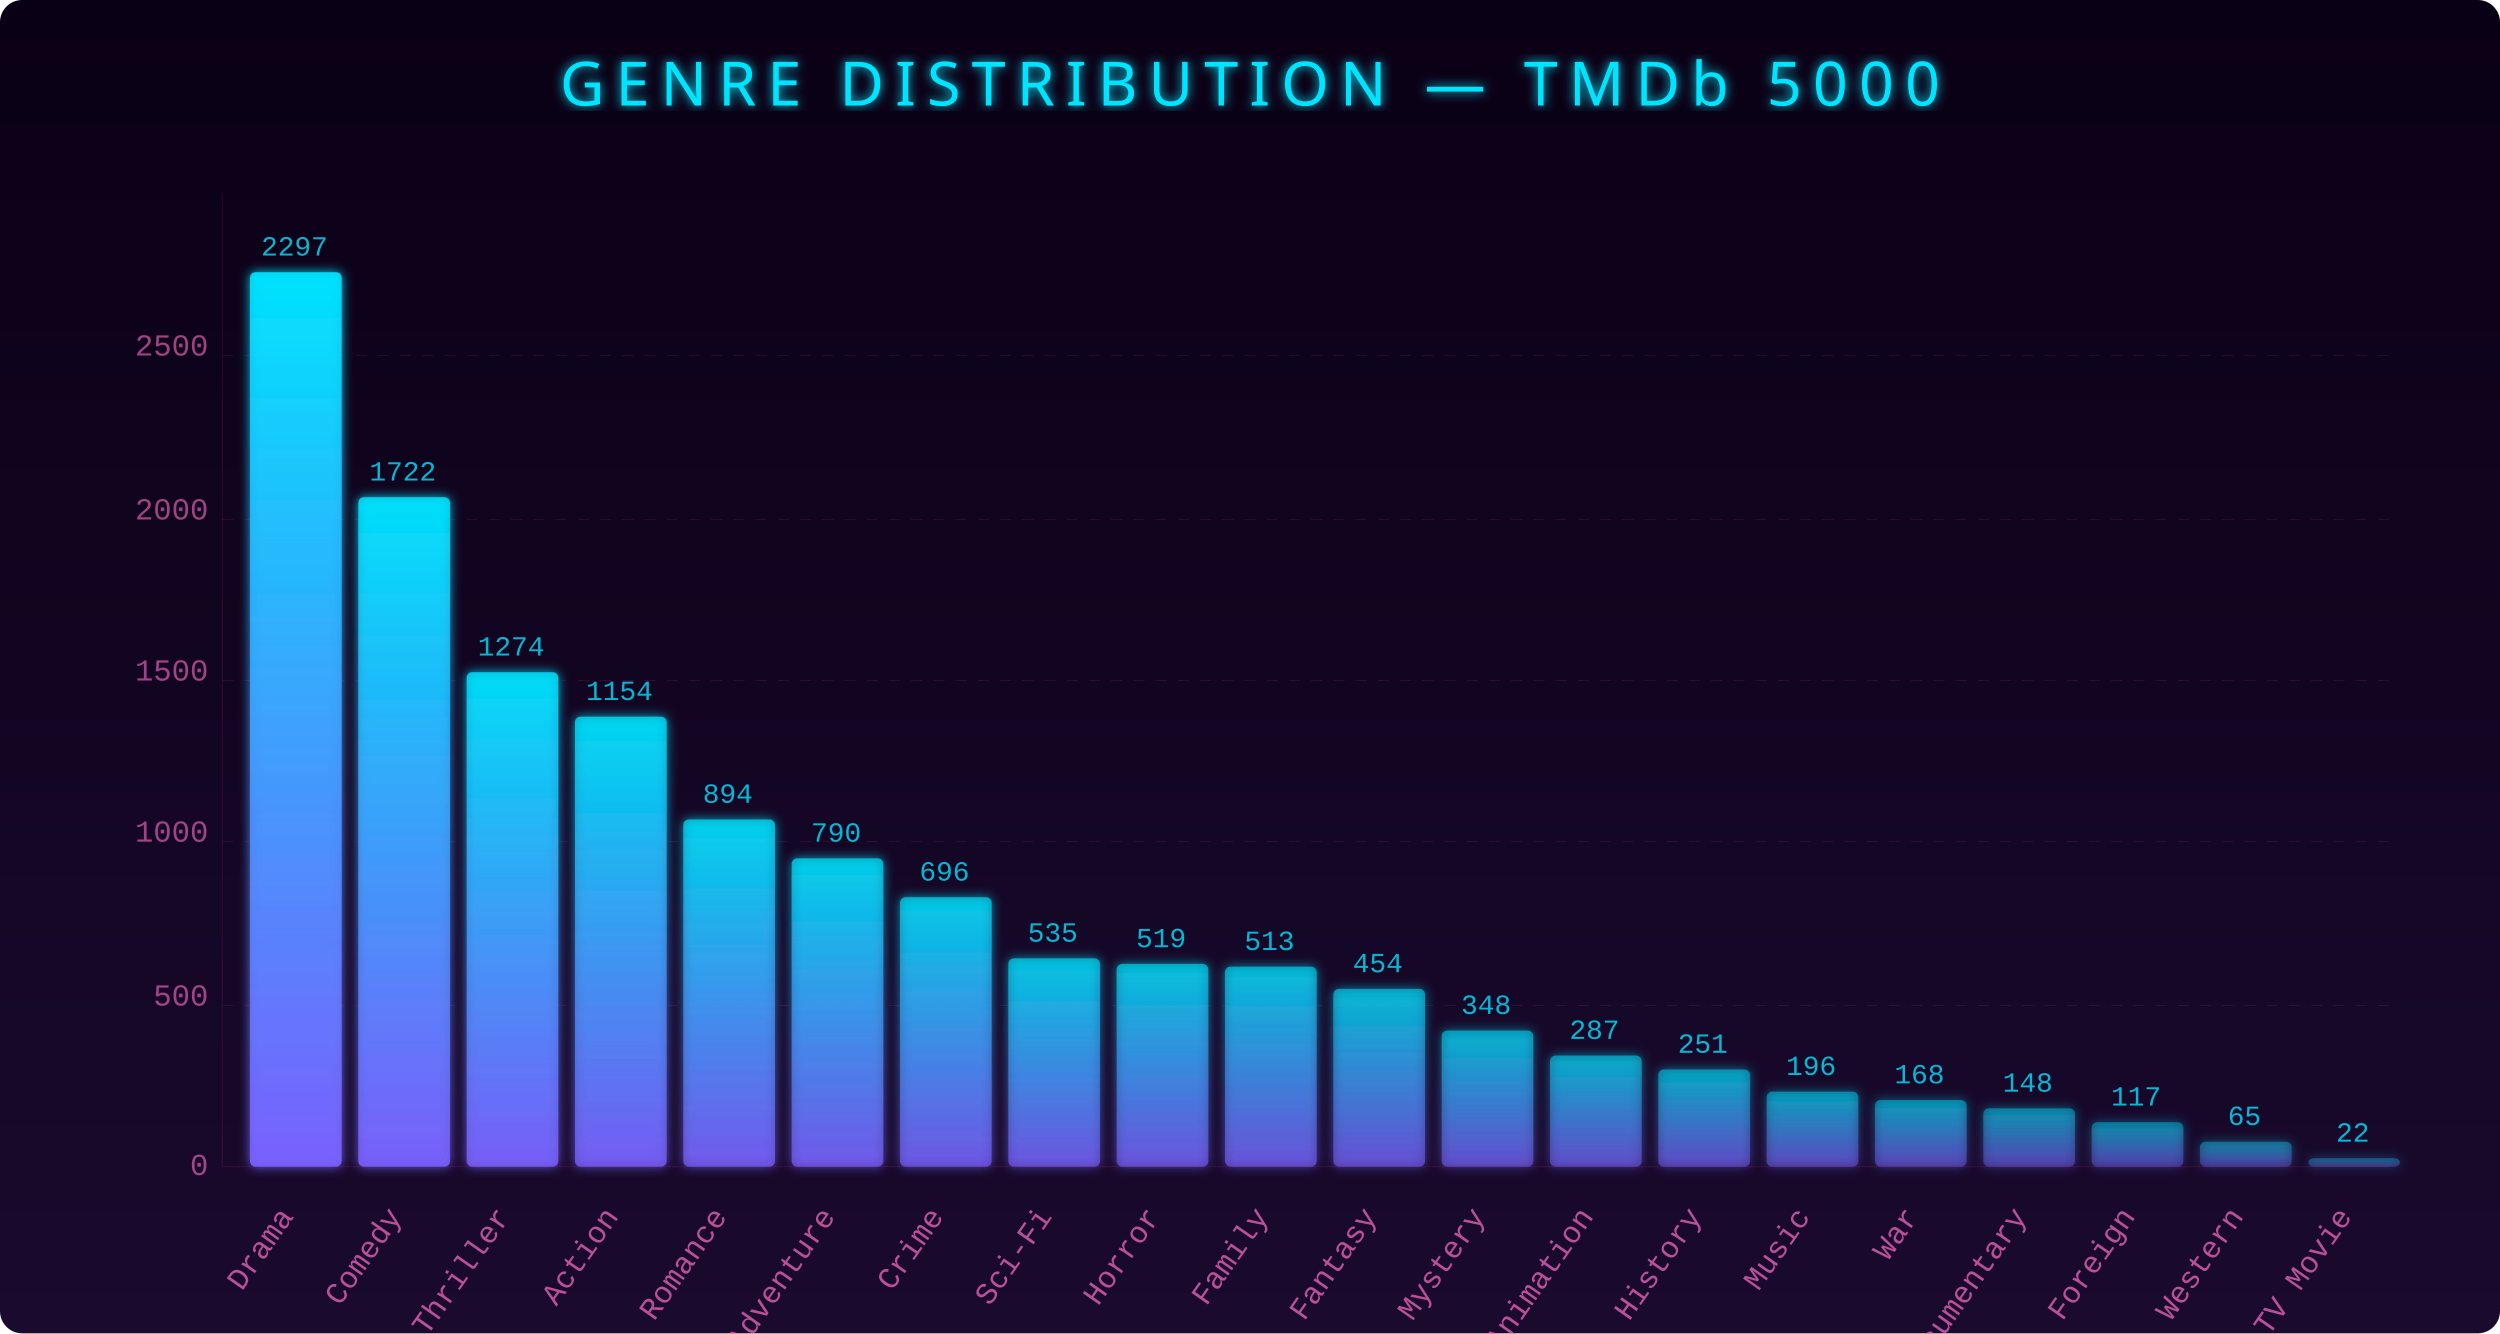
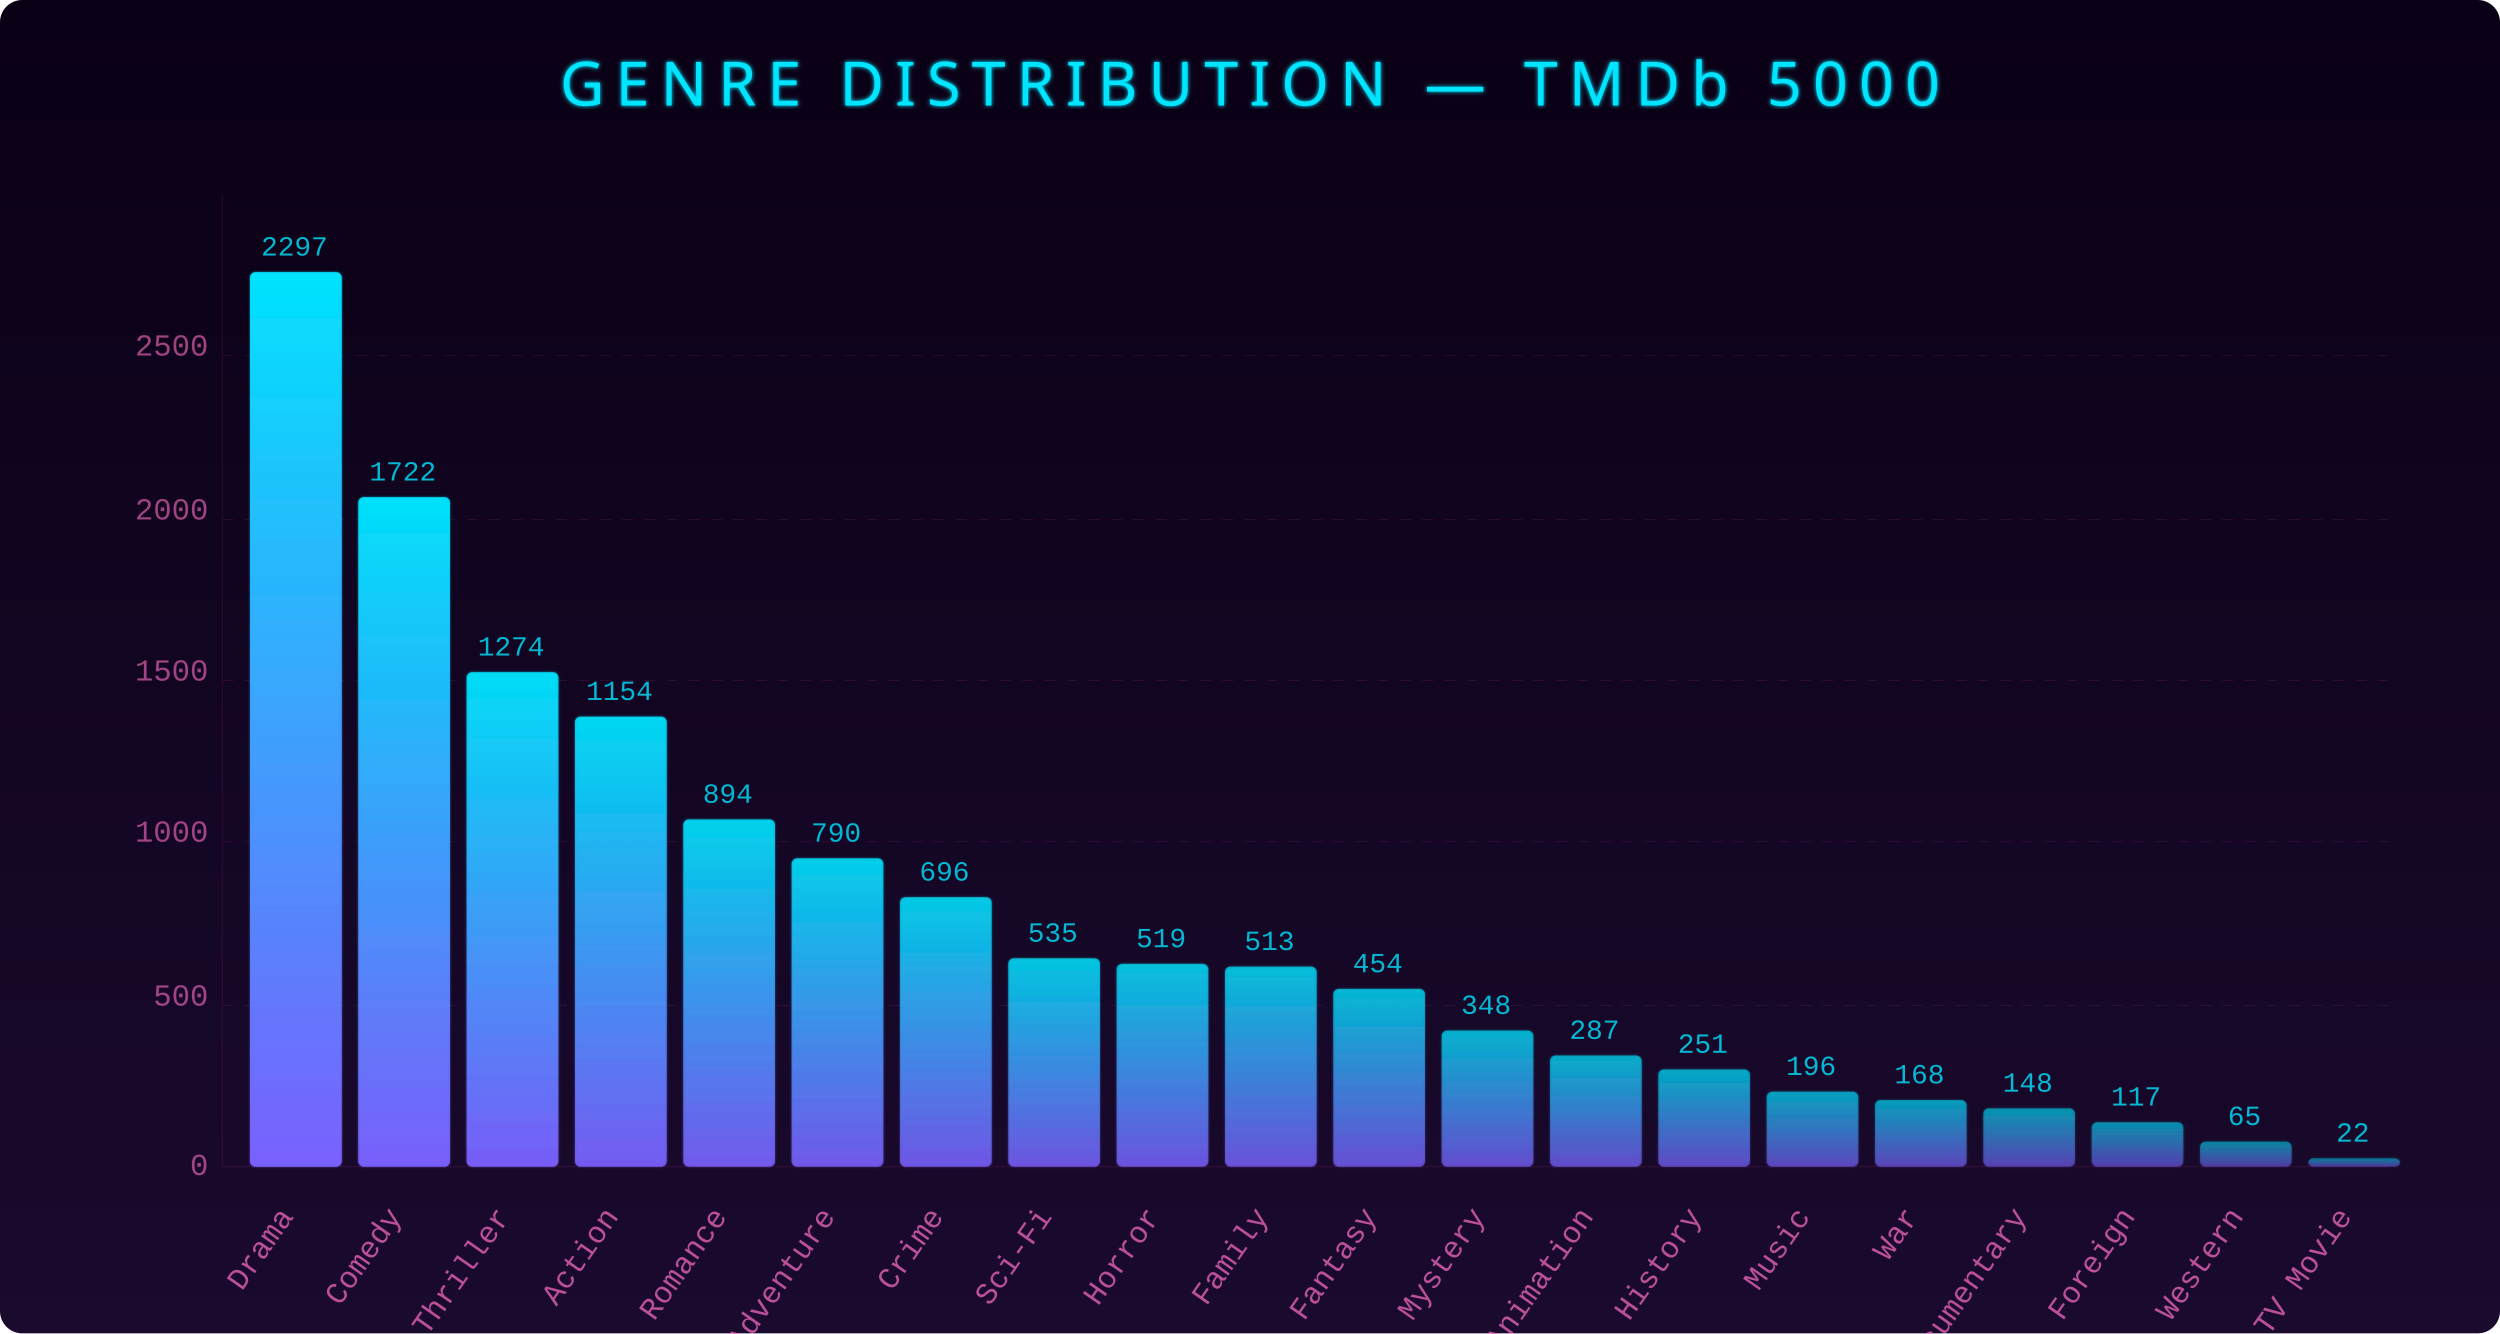
<svg xmlns="http://www.w3.org/2000/svg" viewBox="0 0 900 480" width="900" height="480">
  <defs>
    <linearGradient id="gbg" x1="0" y1="0" x2="0" y2="1">
      <stop offset="0%" stop-color="#0a0015" />
      <stop offset="100%" stop-color="#1a0a2e" />
    </linearGradient>
    <linearGradient id="barGrad" x1="0" y1="0" x2="0" y2="1">
      <stop offset="0%" stop-color="#00e5ff" />
      <stop offset="100%" stop-color="#7b61ff" />
    </linearGradient>
-     <filter id="barGlow" x="-5%" y="-5%" width="110%" height="110%">
-       <feGaussianBlur in="SourceGraphic" stdDeviation="2" result="glow" />
+     <filter id="barGlow" x="-2%" y="-2%" width="104%" height="104%">
+       <feGaussianBlur in="SourceGraphic" stdDeviation="0.5" result="glow" />
      <feMerge>
        <feMergeNode in="glow" />
        <feMergeNode in="SourceGraphic" />
      </feMerge>
    </filter>
-     <filter id="titleGl" x="-10%" y="-10%" width="120%" height="120%">
-       <feGaussianBlur in="SourceGraphic" stdDeviation="2" result="b" />
+     <filter id="titleGl" x="-5%" y="-5%" width="110%" height="110%">
+       <feGaussianBlur in="SourceGraphic" stdDeviation="0.8" result="b" />
      <feMerge>
        <feMergeNode in="b" />
        <feMergeNode in="SourceGraphic" />
      </feMerge>
    </filter>
  </defs>
  <rect width="900" height="480" fill="url(#gbg)" rx="8" />
  <text x="450" y="38" text-anchor="middle" font-family="Impact,'Arial Black',sans-serif" font-size="22" letter-spacing="4" fill="#00e5ff" filter="url(#titleGl)">GENRE DISTRIBUTION — TMDb 5000</text>
  <g stroke="#ff2d95" stroke-width="0.3" opacity="0.15">
    <line x1="80" y1="70" x2="80" y2="420" />
    <line x1="80" y1="420" x2="860" y2="420" />
    <line x1="80" y1="362" x2="860" y2="362" stroke-dasharray="4,4" />
    <line x1="80" y1="303" x2="860" y2="303" stroke-dasharray="4,4" />
    <line x1="80" y1="245" x2="860" y2="245" stroke-dasharray="4,4" />
    <line x1="80" y1="187" x2="860" y2="187" stroke-dasharray="4,4" />
    <line x1="80" y1="128" x2="860" y2="128" stroke-dasharray="4,4" />
  </g>
  <g font-family="'Courier New',monospace" font-size="11" fill="#ff6ec7" opacity="0.6" text-anchor="end">
    <text x="75" y="423">0</text>
    <text x="75" y="362">500</text>
    <text x="75" y="303">1000</text>
    <text x="75" y="245">1500</text>
    <text x="75" y="187">2000</text>
    <text x="75" y="128">2500</text>
  </g>
  <g filter="url(#barGlow)">
    <rect x="90" y="98" width="33" height="322" fill="url(#barGrad)" rx="2" opacity="0.9" />
    <rect x="129" y="179" width="33" height="241" fill="url(#barGrad)" rx="2" opacity="0.85" />
    <rect x="168" y="242" width="33" height="178" fill="url(#barGrad)" rx="2" opacity="0.8" />
    <rect x="207" y="258" width="33" height="162" fill="url(#barGrad)" rx="2" opacity="0.75" />
    <rect x="246" y="295" width="33" height="125" fill="url(#barGrad)" rx="2" opacity="0.7" />
    <rect x="285" y="309" width="33" height="111" fill="url(#barGrad)" rx="2" opacity="0.68" />
    <rect x="324" y="323" width="33" height="97" fill="url(#barGrad)" rx="2" opacity="0.65" />
    <rect x="363" y="345" width="33" height="75" fill="url(#barGrad)" rx="2" opacity="0.62" />
    <rect x="402" y="347" width="33" height="73" fill="url(#barGrad)" rx="2" opacity="0.6" />
    <rect x="441" y="348" width="33" height="72" fill="url(#barGrad)" rx="2" opacity="0.58" />
    <rect x="480" y="356" width="33" height="64" fill="url(#barGrad)" rx="2" opacity="0.55" />
    <rect x="519" y="371" width="33" height="49" fill="url(#barGrad)" rx="2" opacity="0.52" />
    <rect x="558" y="380" width="33" height="40" fill="url(#barGrad)" rx="2" opacity="0.5" />
    <rect x="597" y="385" width="33" height="35" fill="url(#barGrad)" rx="2" opacity="0.48" />
    <rect x="636" y="393" width="33" height="27" fill="url(#barGrad)" rx="2" opacity="0.45" />
    <rect x="675" y="396" width="33" height="24" fill="url(#barGrad)" rx="2" opacity="0.43" />
    <rect x="714" y="399" width="33" height="21" fill="url(#barGrad)" rx="2" opacity="0.4" />
    <rect x="753" y="404" width="33" height="16" fill="url(#barGrad)" rx="2" opacity="0.38" />
    <rect x="792" y="411" width="33" height="9" fill="url(#barGrad)" rx="2" opacity="0.35" />
    <rect x="831" y="417" width="33" height="3" fill="url(#barGrad)" rx="2" opacity="0.32" />
  </g>
  <g font-family="'Courier New',monospace" font-size="10" fill="#00e5ff" text-anchor="middle" opacity="0.8">
    <text x="106" y="92">2297</text>
    <text x="145" y="173">1722</text>
    <text x="184" y="236">1274</text>
    <text x="223" y="252">1154</text>
    <text x="262" y="289">894</text>
    <text x="301" y="303">790</text>
    <text x="340" y="317">696</text>
    <text x="379" y="339">535</text>
    <text x="418" y="341">519</text>
    <text x="457" y="342">513</text>
    <text x="496" y="350">454</text>
    <text x="535" y="365">348</text>
    <text x="574" y="374">287</text>
    <text x="613" y="379">251</text>
    <text x="652" y="387">196</text>
    <text x="691" y="390">168</text>
    <text x="730" y="393">148</text>
    <text x="769" y="398">117</text>
    <text x="808" y="405">65</text>
    <text x="847" y="411">22</text>
  </g>
  <g font-family="'Courier New',monospace" font-size="11" fill="#ff6ec7" opacity="0.7">
    <text x="106" y="438" text-anchor="end" transform="rotate(-55,106,438)">Drama</text>
    <text x="145" y="438" text-anchor="end" transform="rotate(-55,145,438)">Comedy</text>
    <text x="184" y="438" text-anchor="end" transform="rotate(-55,184,438)">Thriller</text>
    <text x="223" y="438" text-anchor="end" transform="rotate(-55,223,438)">Action</text>
    <text x="262" y="438" text-anchor="end" transform="rotate(-55,262,438)">Romance</text>
    <text x="301" y="438" text-anchor="end" transform="rotate(-55,301,438)">Adventure</text>
    <text x="340" y="438" text-anchor="end" transform="rotate(-55,340,438)">Crime</text>
    <text x="379" y="438" text-anchor="end" transform="rotate(-55,379,438)">Sci-Fi</text>
    <text x="418" y="438" text-anchor="end" transform="rotate(-55,418,438)">Horror</text>
    <text x="457" y="438" text-anchor="end" transform="rotate(-55,457,438)">Family</text>
    <text x="496" y="438" text-anchor="end" transform="rotate(-55,496,438)">Fantasy</text>
    <text x="535" y="438" text-anchor="end" transform="rotate(-55,535,438)">Mystery</text>
    <text x="574" y="438" text-anchor="end" transform="rotate(-55,574,438)">Animation</text>
    <text x="613" y="438" text-anchor="end" transform="rotate(-55,613,438)">History</text>
    <text x="652" y="438" text-anchor="end" transform="rotate(-55,652,438)">Music</text>
    <text x="691" y="438" text-anchor="end" transform="rotate(-55,691,438)">War</text>
    <text x="730" y="438" text-anchor="end" transform="rotate(-55,730,438)">Documentary</text>
    <text x="769" y="438" text-anchor="end" transform="rotate(-55,769,438)">Foreign</text>
    <text x="808" y="438" text-anchor="end" transform="rotate(-55,808,438)">Western</text>
    <text x="847" y="438" text-anchor="end" transform="rotate(-55,847,438)">TV Movie</text>
  </g>
</svg>
